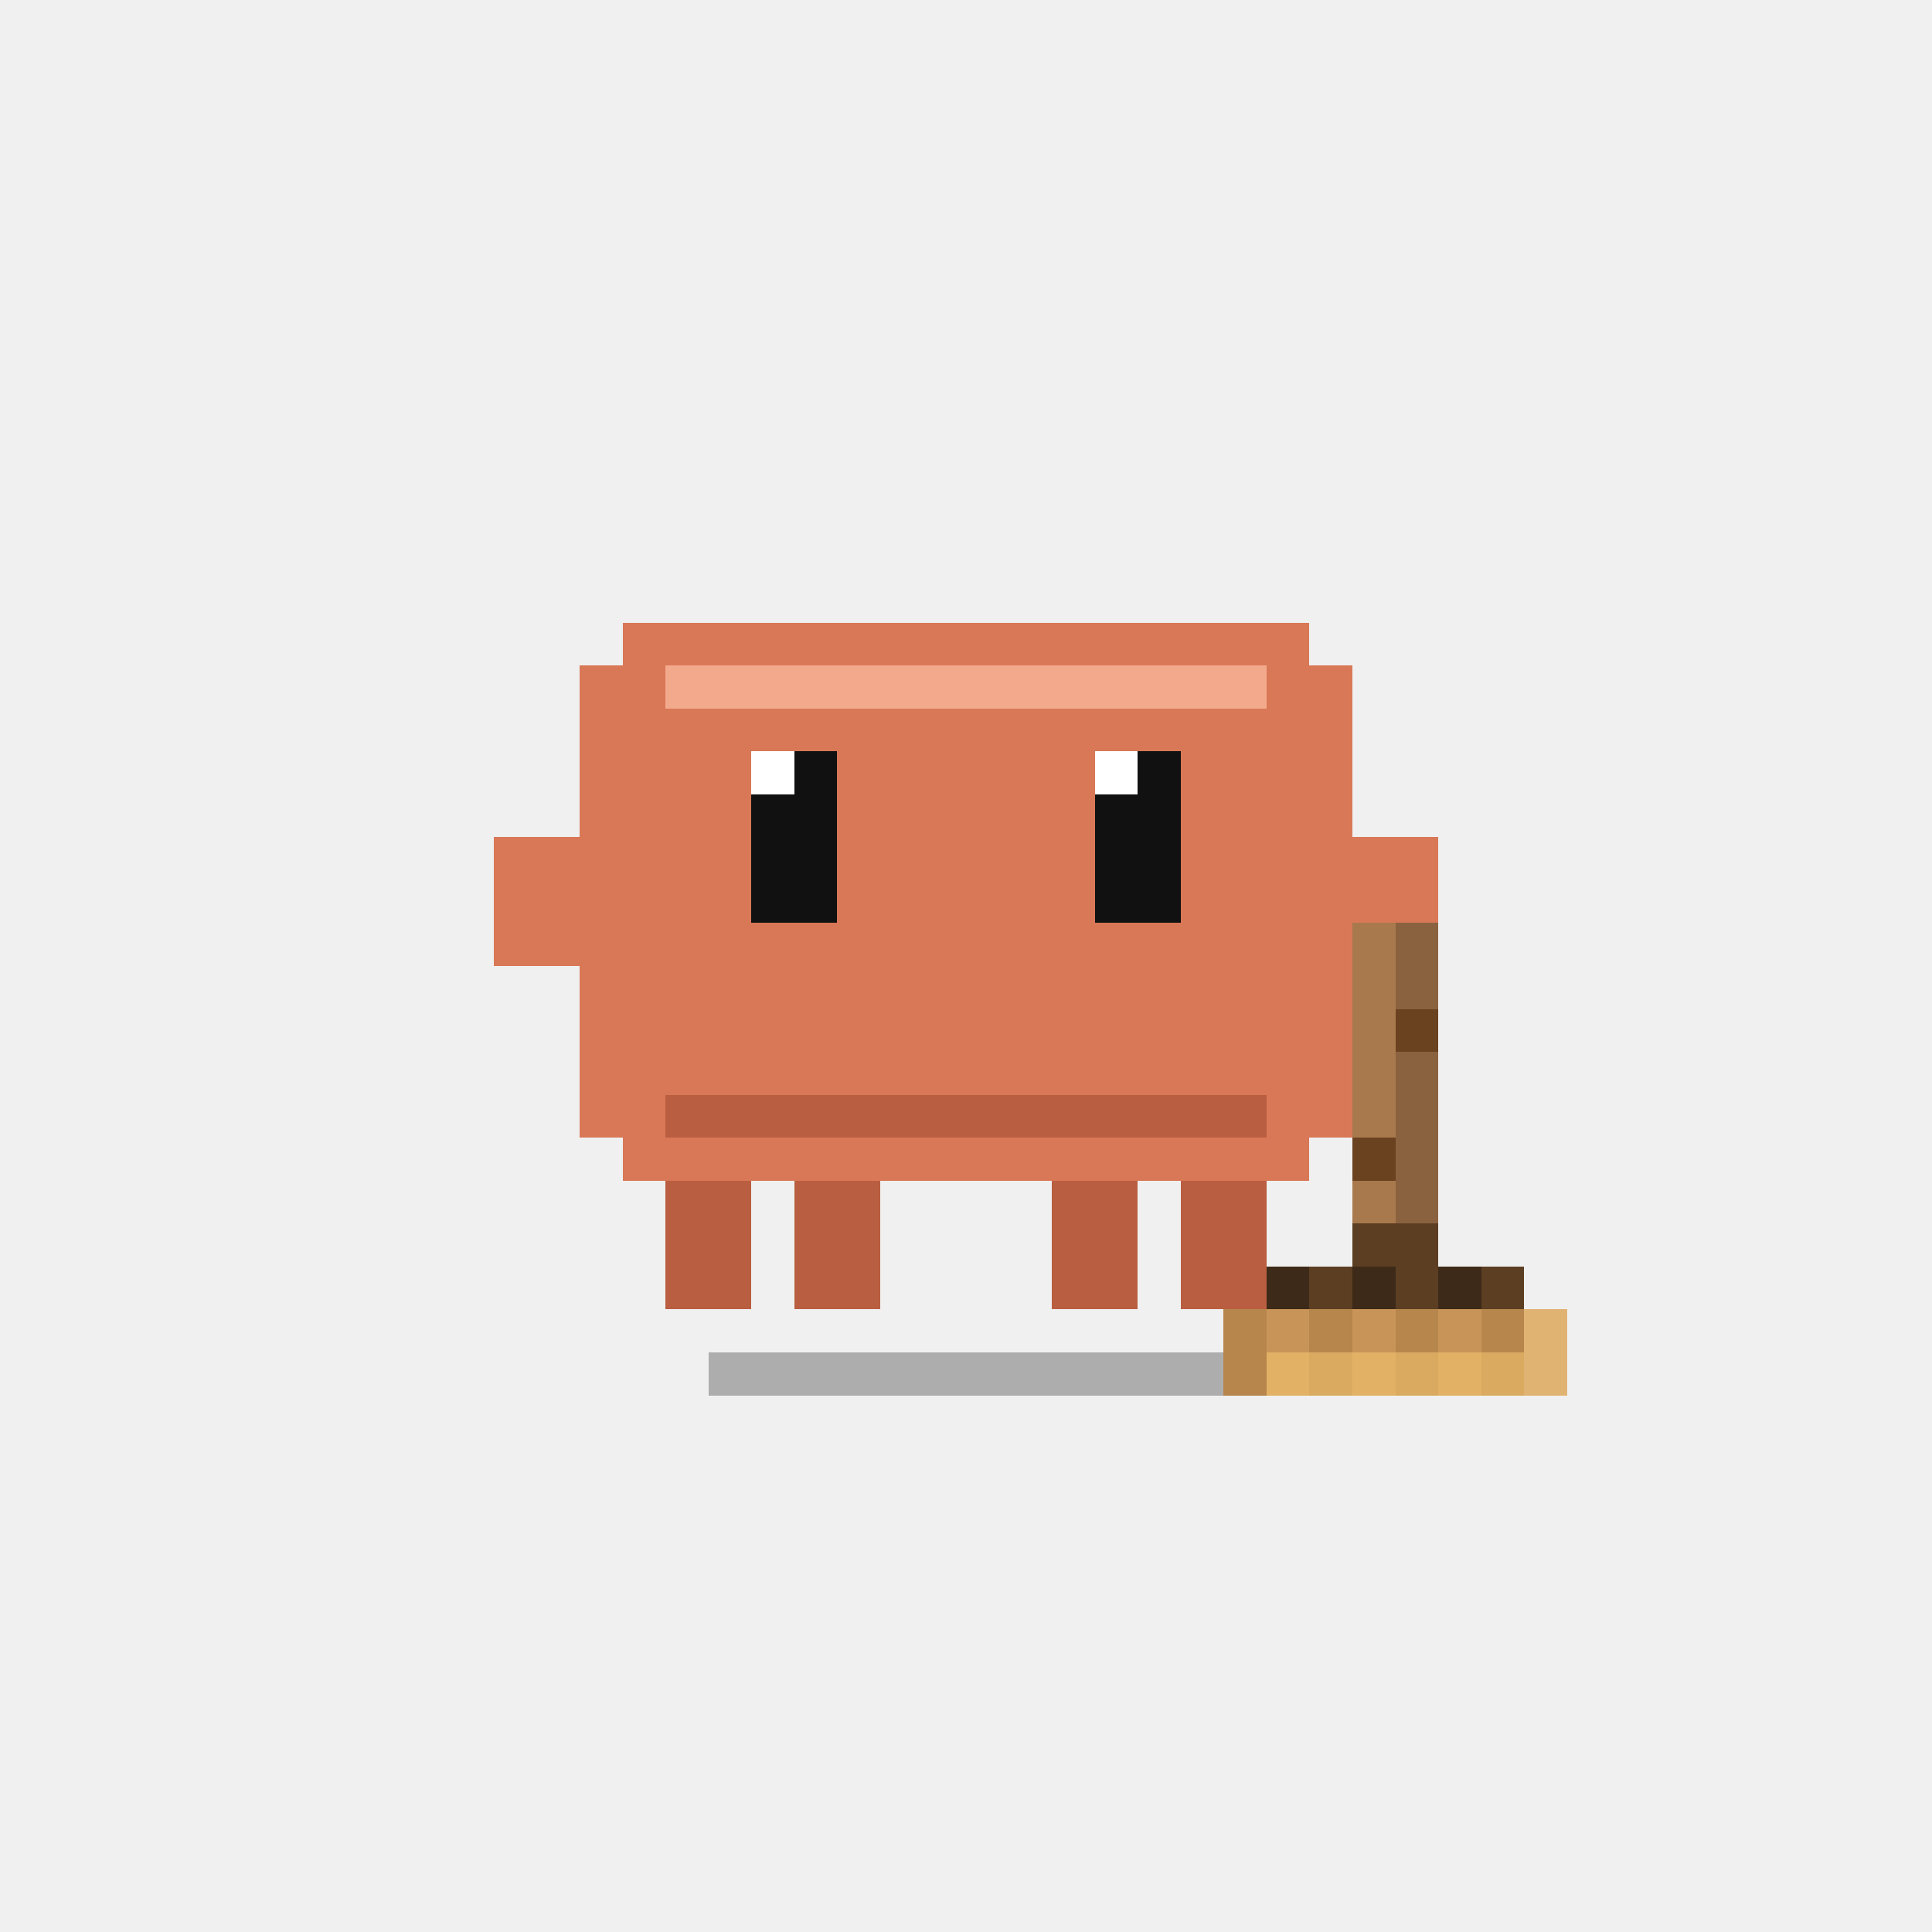
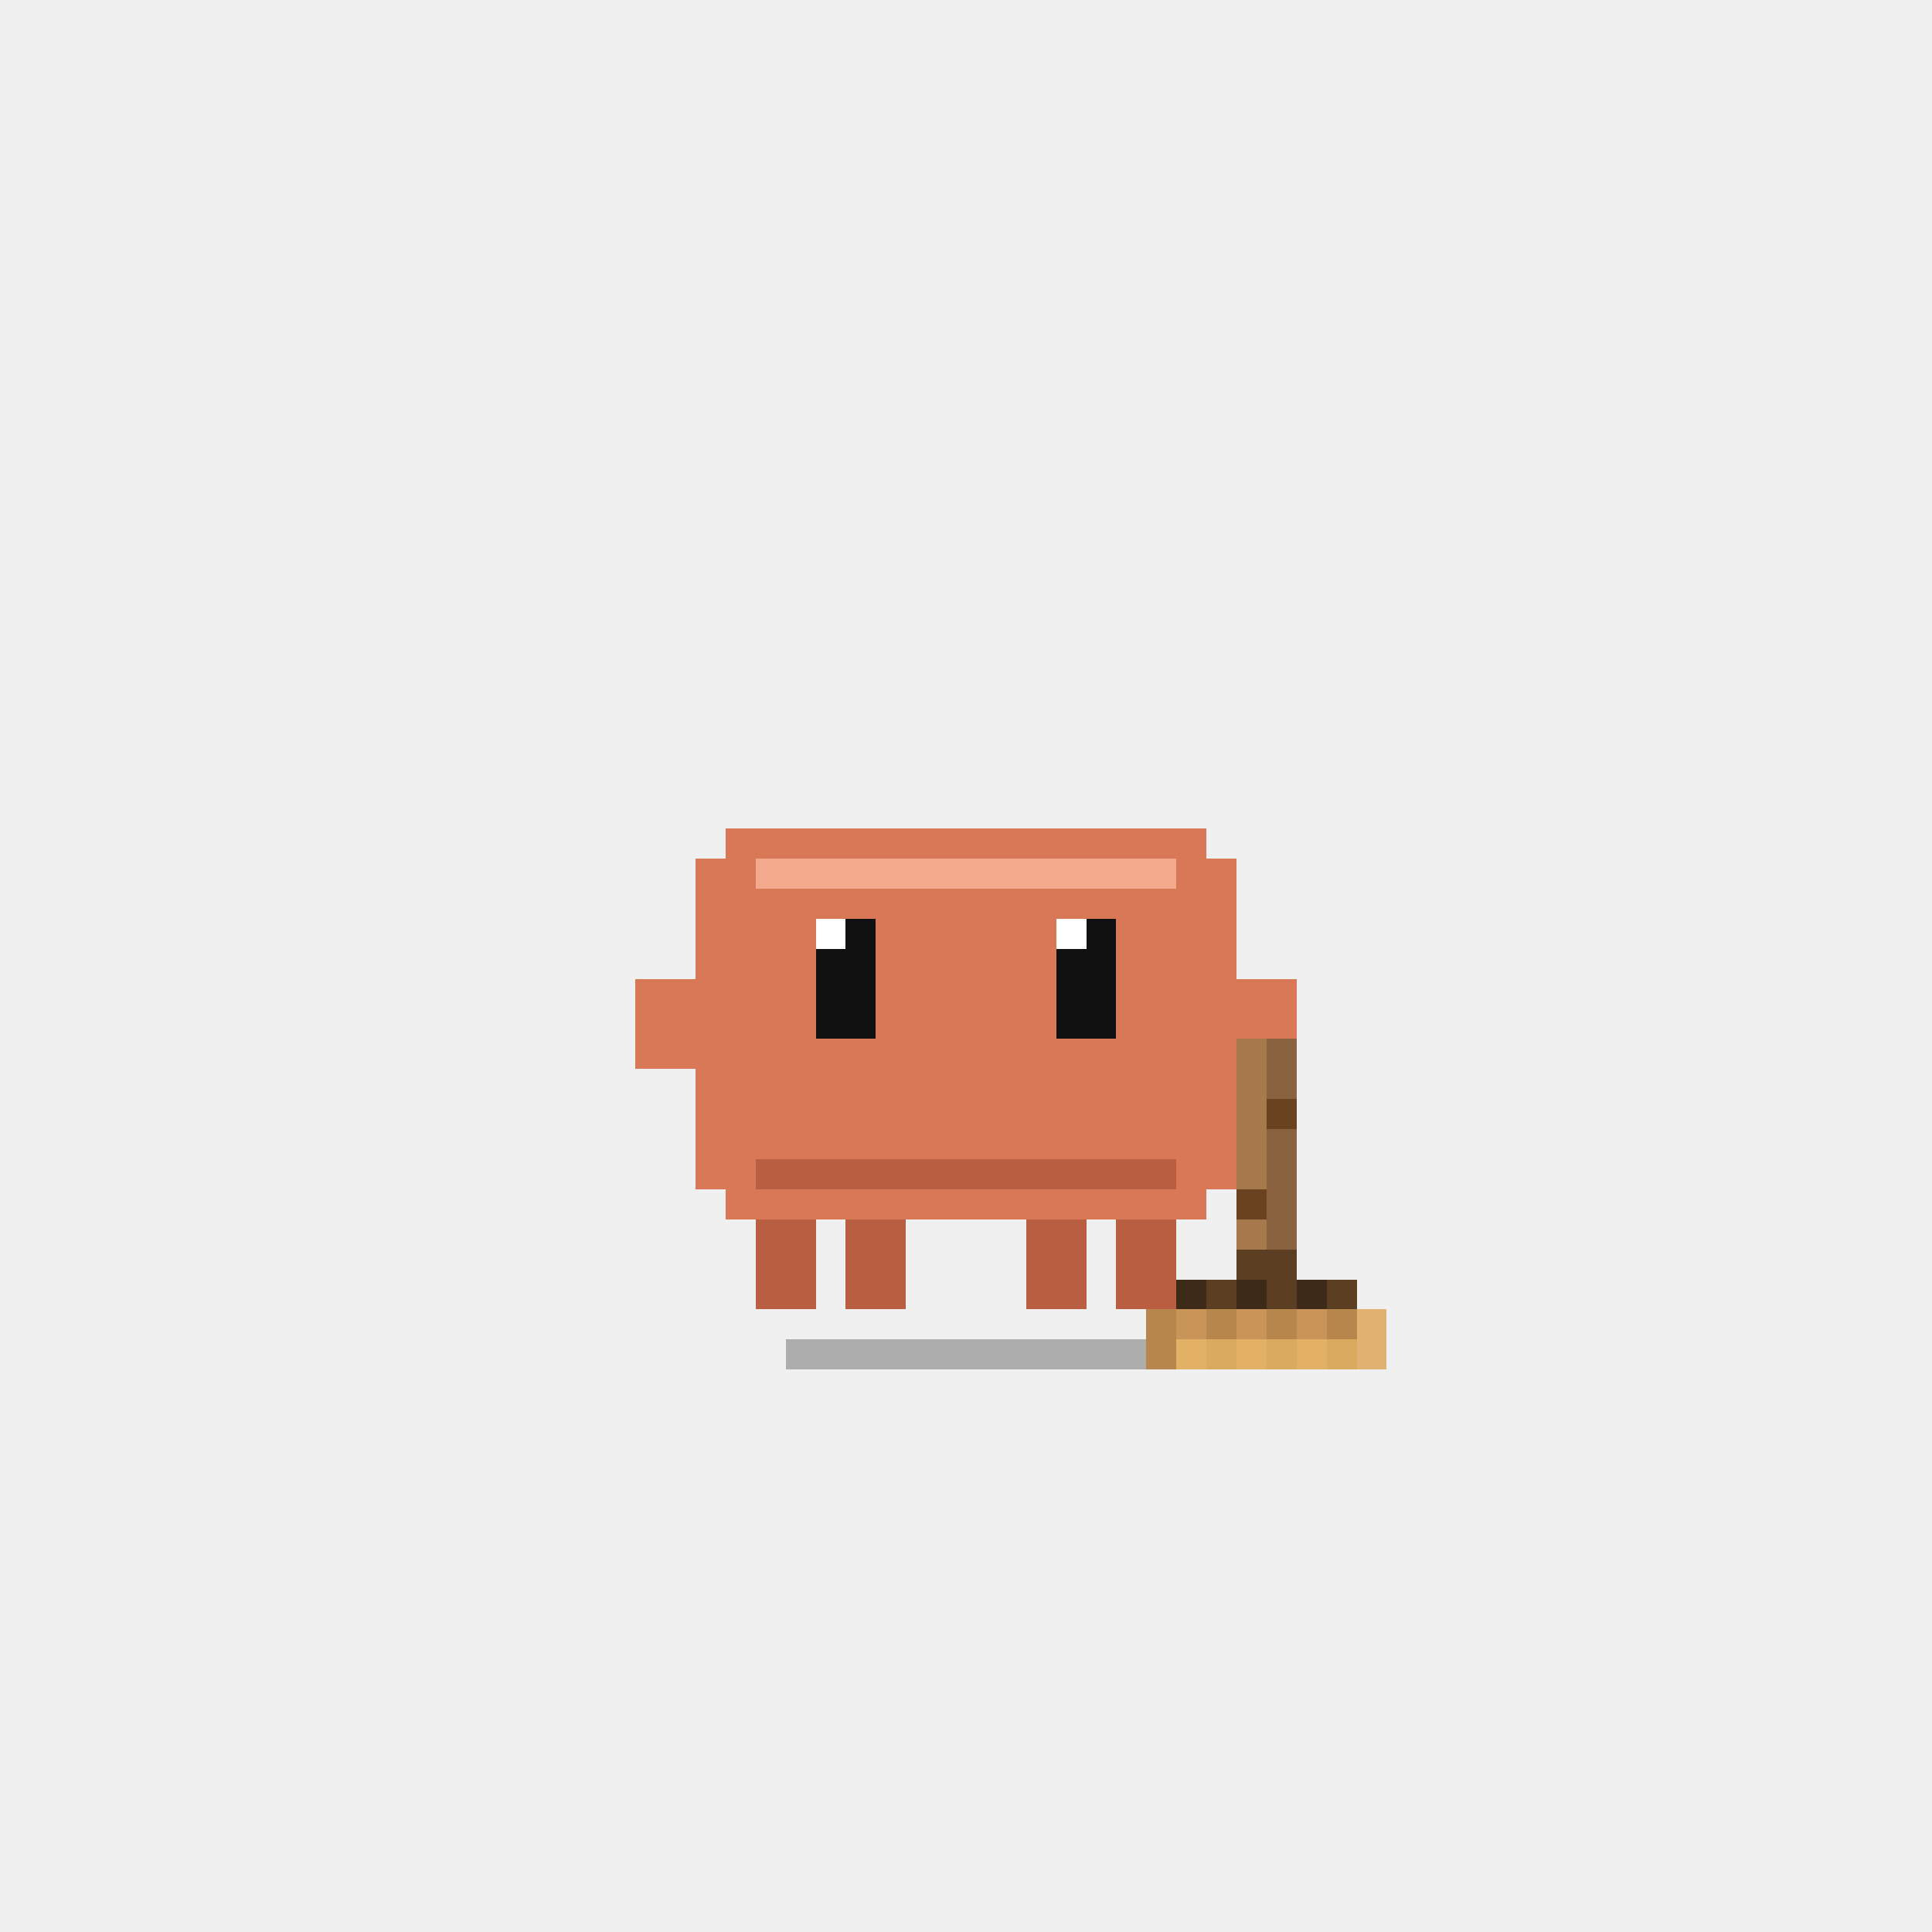
<svg xmlns="http://www.w3.org/2000/svg" viewBox="-7.5 -7.5 45 45" shape-rendering="crispEdges">
  <style>
    /* ===== idle 底层通道 (低幅, 不打架工作节奏) ===== */
    .body-breathe { animation: crab-breathe 4.8s ease-in-out infinite; transform-origin: 15px 18px; }
    @keyframes crab-breathe {
      0%, 100% { transform: translateY(0) scaleY(1); }
      45%      { transform: translateY(-0.5px) scaleY(1.03); }
    }
    #shadow-js { transform-origin: 15px 24.5px; animation: shadow-sweep 2.4s ease-in-out infinite; }
    @keyframes shadow-sweep {
      0%, 100% { transform: scaleX(1);    opacity: 1; }
      50%      { transform: scaleX(1.06); opacity: 0.85; }
    }

    /* 自动眨眼 (工匠表情: 眨少, 一直瞪着地) */
    .eyes-blink-wrap {
      transform-box: fill-box;
      transform-origin: 15px 12px;
      animation: auto-blink 6.5s steps(1) infinite;
    }
    @keyframes auto-blink {
      0%, 27.9%    { transform: scaleY(1); }
      28%, 29%     { transform: scaleY(0.05); }
      29.1%, 100%  { transform: scaleY(1); }
    }
    /* 眼睛微微向下盯着扫地区域 */
    .eyes-look-down {
      animation: eyes-look-down 7s ease-in-out infinite;
    }
    @keyframes eyes-look-down {
      0%, 8%, 92%, 100% { transform: translate(0, 0); }
      12%, 88%          { transform: translate(0.5px, 0.5px); }
    }

    /* 腿: 工作中保持站稳, 偶尔轻微踏一下 */
    #leg-1, #leg-2, #leg-3, #leg-4 { transform-box: fill-box; transform-origin: top center; }
    #leg-2 { animation: leg-shuffle 7s linear infinite; }
    #leg-3 { animation: leg-shuffle 7s linear infinite -3.5s; }
    @keyframes leg-shuffle {
      0%, 92%, 100% { transform: scaleY(1); }
      94%           { transform: scaleY(0.85); }
      96%           { transform: scaleY(1); }
    }

    /* 左钳: 工匠不挠头, 只是握拳轻晃 */
    #claw-left {
      transform-box: fill-box;
      transform-origin: center;
      animation: claw-grip 2.4s ease-in-out infinite;
    }
    @keyframes claw-grip {
      0%, 100% { transform: translate(0, 0); }
      50%      { transform: translate(-0.3px, 0.2px); }
    }

    /* ===== A 类工作通道: 扫地 2.4s 一个 stroke 组 ===== */
    /* 右钳 + 扫帚整体绕 (25, 14) 旋转
       0% idle(0°) → 推(35°) → 拉(-15°) 三个 stroke → 稳定一拍 */
    .sweep-arm {
      transform-origin: 25px 14px;
      animation: sweep-arm 2.4s cubic-bezier(0.4, 0, 0.6, 1) infinite;
    }
    @keyframes sweep-arm {
      0%        { transform: rotate(0deg); }
      4%        { transform: rotate(35deg); }   /* 抬起预备 */
      /* stroke 1: 快推 (forward 35→-15) */
      8%        { transform: rotate(35deg); }
      14%       { transform: rotate(-15deg); }
      /* 慢回 */
      24%       { transform: rotate(35deg); }
      /* stroke 2 */
      30%       { transform: rotate(-15deg); }
      40%       { transform: rotate(35deg); }
      /* stroke 3 */
      46%       { transform: rotate(-15deg); }
      52%       { transform: rotate(10deg); }
      /* 嘴硬式停顿: 肌肉紧着, 没卖萌 */
      66%, 80%  { transform: rotate(5deg); }
      85%       { transform: rotate(10deg); }
      92%       { transform: rotate(5deg); }
      100%      { transform: rotate(0deg); }
    }

    /* 身体随扫地节奏轻微前倾后仰 (工匠死磕的躯干肌肉) */
    .body-lean {
      transform-origin: 15px 18px;
      animation: body-lean 2.4s cubic-bezier(0.4, 0, 0.6, 1) infinite;
    }
    @keyframes body-lean {
      0%, 100% { transform: translate(0, 0) rotate(0deg); }
      14%      { transform: translate(0.3px, 0) rotate(2deg); }
      30%      { transform: translate(0.3px, 0) rotate(2deg); }
      46%      { transform: translate(0.3px, 0) rotate(2deg); }
      60%      { transform: translate(0, 0) rotate(0deg); }
    }

    /* ===== 灰尘颗粒 ===== */
    .dust { opacity: 0; }
    .dust-1 { animation: dust1 2.4s infinite; }
    .dust-2 { animation: dust2 2.4s infinite; }
    .dust-3 { animation: dust3 2.4s infinite; }
    @keyframes dust1 {
      0%, 12%   { opacity: 0; transform: translate(0, 0) scale(0); }
      14%       { opacity: 0.8; transform: translate(0, 0) scale(1); }
      22%       { opacity: 0; transform: translate(3px, -1px) scale(0.3); }
      23%, 100% { opacity: 0; }
    }
    @keyframes dust2 {
      0%, 28%   { opacity: 0; transform: translate(0, 0) scale(0); }
      30%       { opacity: 0.7; transform: translate(0, 0) scale(1); }
      38%       { opacity: 0; transform: translate(3px, -1.5px) scale(0.3); }
      39%, 100% { opacity: 0; }
    }
    @keyframes dust3 {
      0%, 44%   { opacity: 0; transform: translate(0, 0) scale(0); }
      46%       { opacity: 0.7; transform: translate(0, 0) scale(1); }
      54%       { opacity: 0; transform: translate(3px, -1px) scale(0.3); }
      55%, 100% { opacity: 0; }
    }
  </style>
-   <g id="shadow-js">
-     <rect x="9" y="24" width="12" height="1" fill="#000000" opacity="0.28" />
-   </g>
-   <g class="dust dust-1" fill="#9E9E9E">
-     <rect x="26" y="23" width="1" height="1" />
-   </g>
-   <g class="dust dust-2" fill="#B0BEC5">
-     <rect x="27" y="23" width="1" height="1" />
-   </g>
-   <g class="dust dust-3" fill="#9E9E9E">
-     <rect x="28" y="23" width="1" height="1" />
-   </g>
-   <g class="body-breathe">
-     <g class="body-lean">
-       <g id="leg-1">
-         <rect x="8" y="20" width="2" height="3" fill="#B95E40" />
-       </g>
-       <g id="leg-2">
-         <rect x="11" y="20" width="2" height="3" fill="#B95E40" />
-       </g>
-       <g id="leg-3">
-         <rect x="17" y="20" width="2" height="3" fill="#B95E40" />
-       </g>
-       <g id="leg-4">
-         <rect x="20" y="20" width="2" height="3" fill="#B95E40" />
-       </g>
-       <g id="claw-left">
-         <rect x="4" y="12" width="2" height="3" fill="#D97856" />
-       </g>
-       <g id="body">
-         <rect x="7" y="7" width="16" height="1" fill="#D97856" />
-         <rect x="6" y="8" width="18" height="11" fill="#D97856" />
-         <rect x="7" y="19" width="16" height="1" fill="#D97856" />
-       </g>
-       <g id="body-highlight">
-         <rect x="8" y="8" width="14" height="1" fill="#F3A98B" />
-       </g>
-       <g id="body-shadow-band">
-         <rect x="8" y="18" width="14" height="1" fill="#B95E40" />
-       </g>
-       <g id="mouth" />
-       <g class="eyes-look-down">
-         <g class="eyes-blink-wrap">
-           <g id="eye-left">
-             <rect x="10" y="10" width="2" height="4" fill="#111111" />
+   <g class="pet-scale-wrap" transform="translate(15 23) scale(0.7) translate(-15 -23)">
+     <g id="shadow-js">
+       <rect x="9" y="24" width="12" height="1" fill="#000000" opacity="0.28" />
+     </g>
+     <g class="dust dust-1" fill="#9E9E9E">
+       <rect x="26" y="23" width="1" height="1" />
+     </g>
+     <g class="dust dust-2" fill="#B0BEC5">
+       <rect x="27" y="23" width="1" height="1" />
+     </g>
+     <g class="dust dust-3" fill="#9E9E9E">
+       <rect x="28" y="23" width="1" height="1" />
+     </g>
+     <g class="body-breathe">
+       <g class="body-lean">
+         <g id="leg-1">
+           <rect x="8" y="20" width="2" height="3" fill="#B95E40" />
+         </g>
+         <g id="leg-2">
+           <rect x="11" y="20" width="2" height="3" fill="#B95E40" />
+         </g>
+         <g id="leg-3">
+           <rect x="17" y="20" width="2" height="3" fill="#B95E40" />
+         </g>
+         <g id="leg-4">
+           <rect x="20" y="20" width="2" height="3" fill="#B95E40" />
+         </g>
+         <g id="claw-left">
+           <rect x="4" y="12" width="2" height="3" fill="#D97856" />
+         </g>
+         <g id="body">
+           <rect x="7" y="7" width="16" height="1" fill="#D97856" />
+           <rect x="6" y="8" width="18" height="11" fill="#D97856" />
+           <rect x="7" y="19" width="16" height="1" fill="#D97856" />
+         </g>
+         <g id="body-highlight">
+           <rect x="8" y="8" width="14" height="1" fill="#F3A98B" />
+         </g>
+         <g id="body-shadow-band">
+           <rect x="8" y="18" width="14" height="1" fill="#B95E40" />
+         </g>
+         <g id="mouth" />
+         <g class="eyes-look-down">
+           <g class="eyes-blink-wrap">
+             <g id="eye-left">
+               <rect x="10" y="10" width="2" height="4" fill="#111111" />
+             </g>
+             <g id="eye-right">
+               <rect x="18" y="10" width="2" height="4" fill="#111111" />
+             </g>
+             <g id="pupil-left">
+               <rect x="10" y="10" width="1" height="1" fill="#FFFFFF" />
+             </g>
+             <g id="pupil-right">
+               <rect x="18" y="10" width="1" height="1" fill="#FFFFFF" />
+             </g>
          </g>
-           <g id="eye-right">
-             <rect x="18" y="10" width="2" height="4" fill="#111111" />
+         </g>
+         <g class="sweep-arm">
+           <g id="claw-right">
+             <rect x="24" y="12" width="2" height="3" fill="#D97856" />
          </g>
-           <g id="pupil-left">
-             <rect x="10" y="10" width="1" height="1" fill="#FFFFFF" />
+           <g id="broom">
+             <rect x="24" y="14" width="2" height="8" fill="#8B6240" />
+             <rect x="24" y="14" width="1" height="8" fill="#A8794D" />
+             <rect x="25" y="16" width="1" height="1" fill="#6B4220" />
+             <rect x="24" y="19" width="1" height="1" fill="#6B4220" />
+             <rect x="24" y="21" width="2" height="1" fill="#5C3E22" />
+             <rect x="22" y="22" width="6" height="1" fill="#3D2A18" />
+             <rect x="23" y="22" width="1" height="1" fill="#5C3E22" />
+             <rect x="25" y="22" width="1" height="1" fill="#5C3E22" />
+             <rect x="27" y="22" width="1" height="1" fill="#5C3E22" />
+             <rect x="21" y="23" width="8" height="1" fill="#E0B373" />
+             <rect x="21" y="24" width="8" height="1" fill="#E0B373" />
+             <rect x="21" y="23" width="1" height="2" fill="#B7864D" />
+             <rect x="23" y="23" width="1" height="2" fill="#B7864D" />
+             <rect x="25" y="23" width="1" height="2" fill="#B7864D" />
+             <rect x="27" y="23" width="1" height="2" fill="#B7864D" />
+             <rect x="22" y="23" width="1" height="2" fill="#C99458" />
+             <rect x="24" y="23" width="1" height="2" fill="#C99458" />
+             <rect x="26" y="23" width="1" height="2" fill="#C99458" />
+             <rect x="22" y="24" width="6" height="1" fill="#F5C870" opacity="0.55" />
          </g>
-           <g id="pupil-right">
-             <rect x="18" y="10" width="1" height="1" fill="#FFFFFF" />
-           </g>
-         </g>
-       </g>
-       <g class="sweep-arm">
-         <g id="claw-right">
-           <rect x="24" y="12" width="2" height="3" fill="#D97856" />
-         </g>
-         <g id="broom">
-           <rect x="24" y="14" width="2" height="8" fill="#8B6240" />
-           <rect x="24" y="14" width="1" height="8" fill="#A8794D" />
-           <rect x="25" y="16" width="1" height="1" fill="#6B4220" />
-           <rect x="24" y="19" width="1" height="1" fill="#6B4220" />
-           <rect x="24" y="21" width="2" height="1" fill="#5C3E22" />
-           <rect x="22" y="22" width="6" height="1" fill="#3D2A18" />
-           <rect x="23" y="22" width="1" height="1" fill="#5C3E22" />
-           <rect x="25" y="22" width="1" height="1" fill="#5C3E22" />
-           <rect x="27" y="22" width="1" height="1" fill="#5C3E22" />
-           <rect x="21" y="23" width="8" height="1" fill="#E0B373" />
-           <rect x="21" y="24" width="8" height="1" fill="#E0B373" />
-           <rect x="21" y="23" width="1" height="2" fill="#B7864D" />
-           <rect x="23" y="23" width="1" height="2" fill="#B7864D" />
-           <rect x="25" y="23" width="1" height="2" fill="#B7864D" />
-           <rect x="27" y="23" width="1" height="2" fill="#B7864D" />
-           <rect x="22" y="23" width="1" height="2" fill="#C99458" />
-           <rect x="24" y="23" width="1" height="2" fill="#C99458" />
-           <rect x="26" y="23" width="1" height="2" fill="#C99458" />
-           <rect x="22" y="24" width="6" height="1" fill="#F5C870" opacity="0.55" />
        </g>
      </g>
    </g>
  </g>
</svg>
